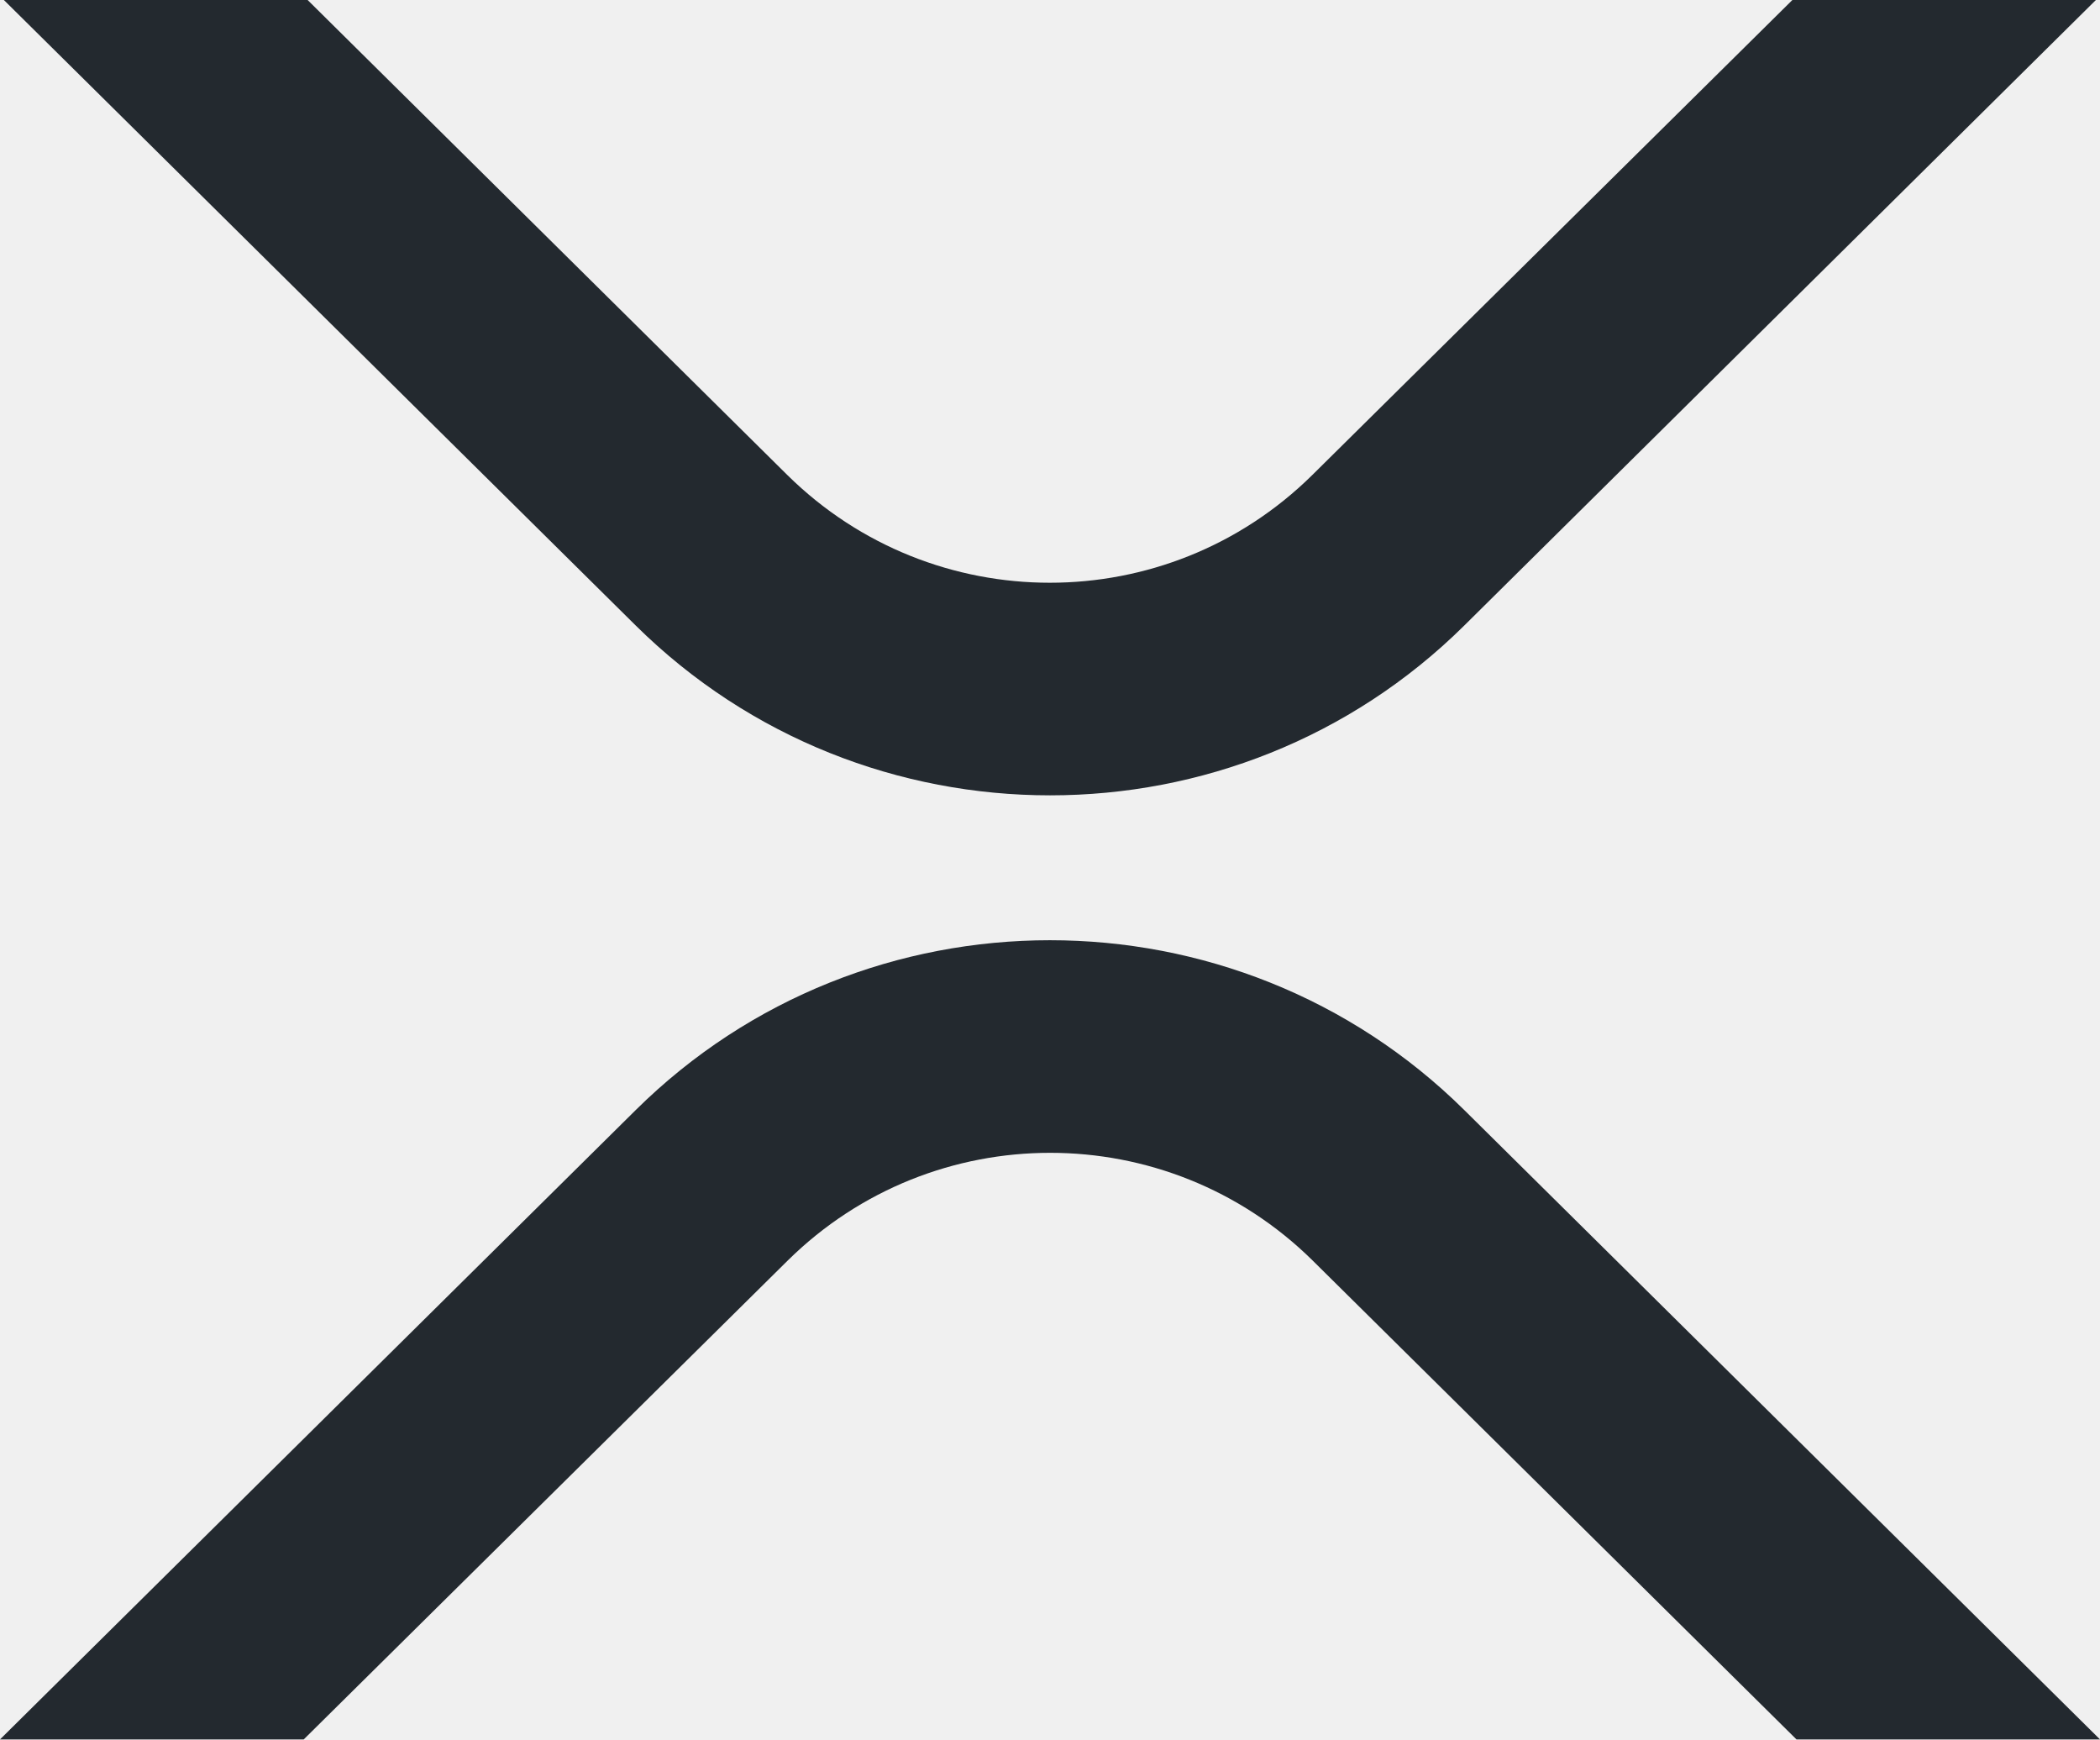
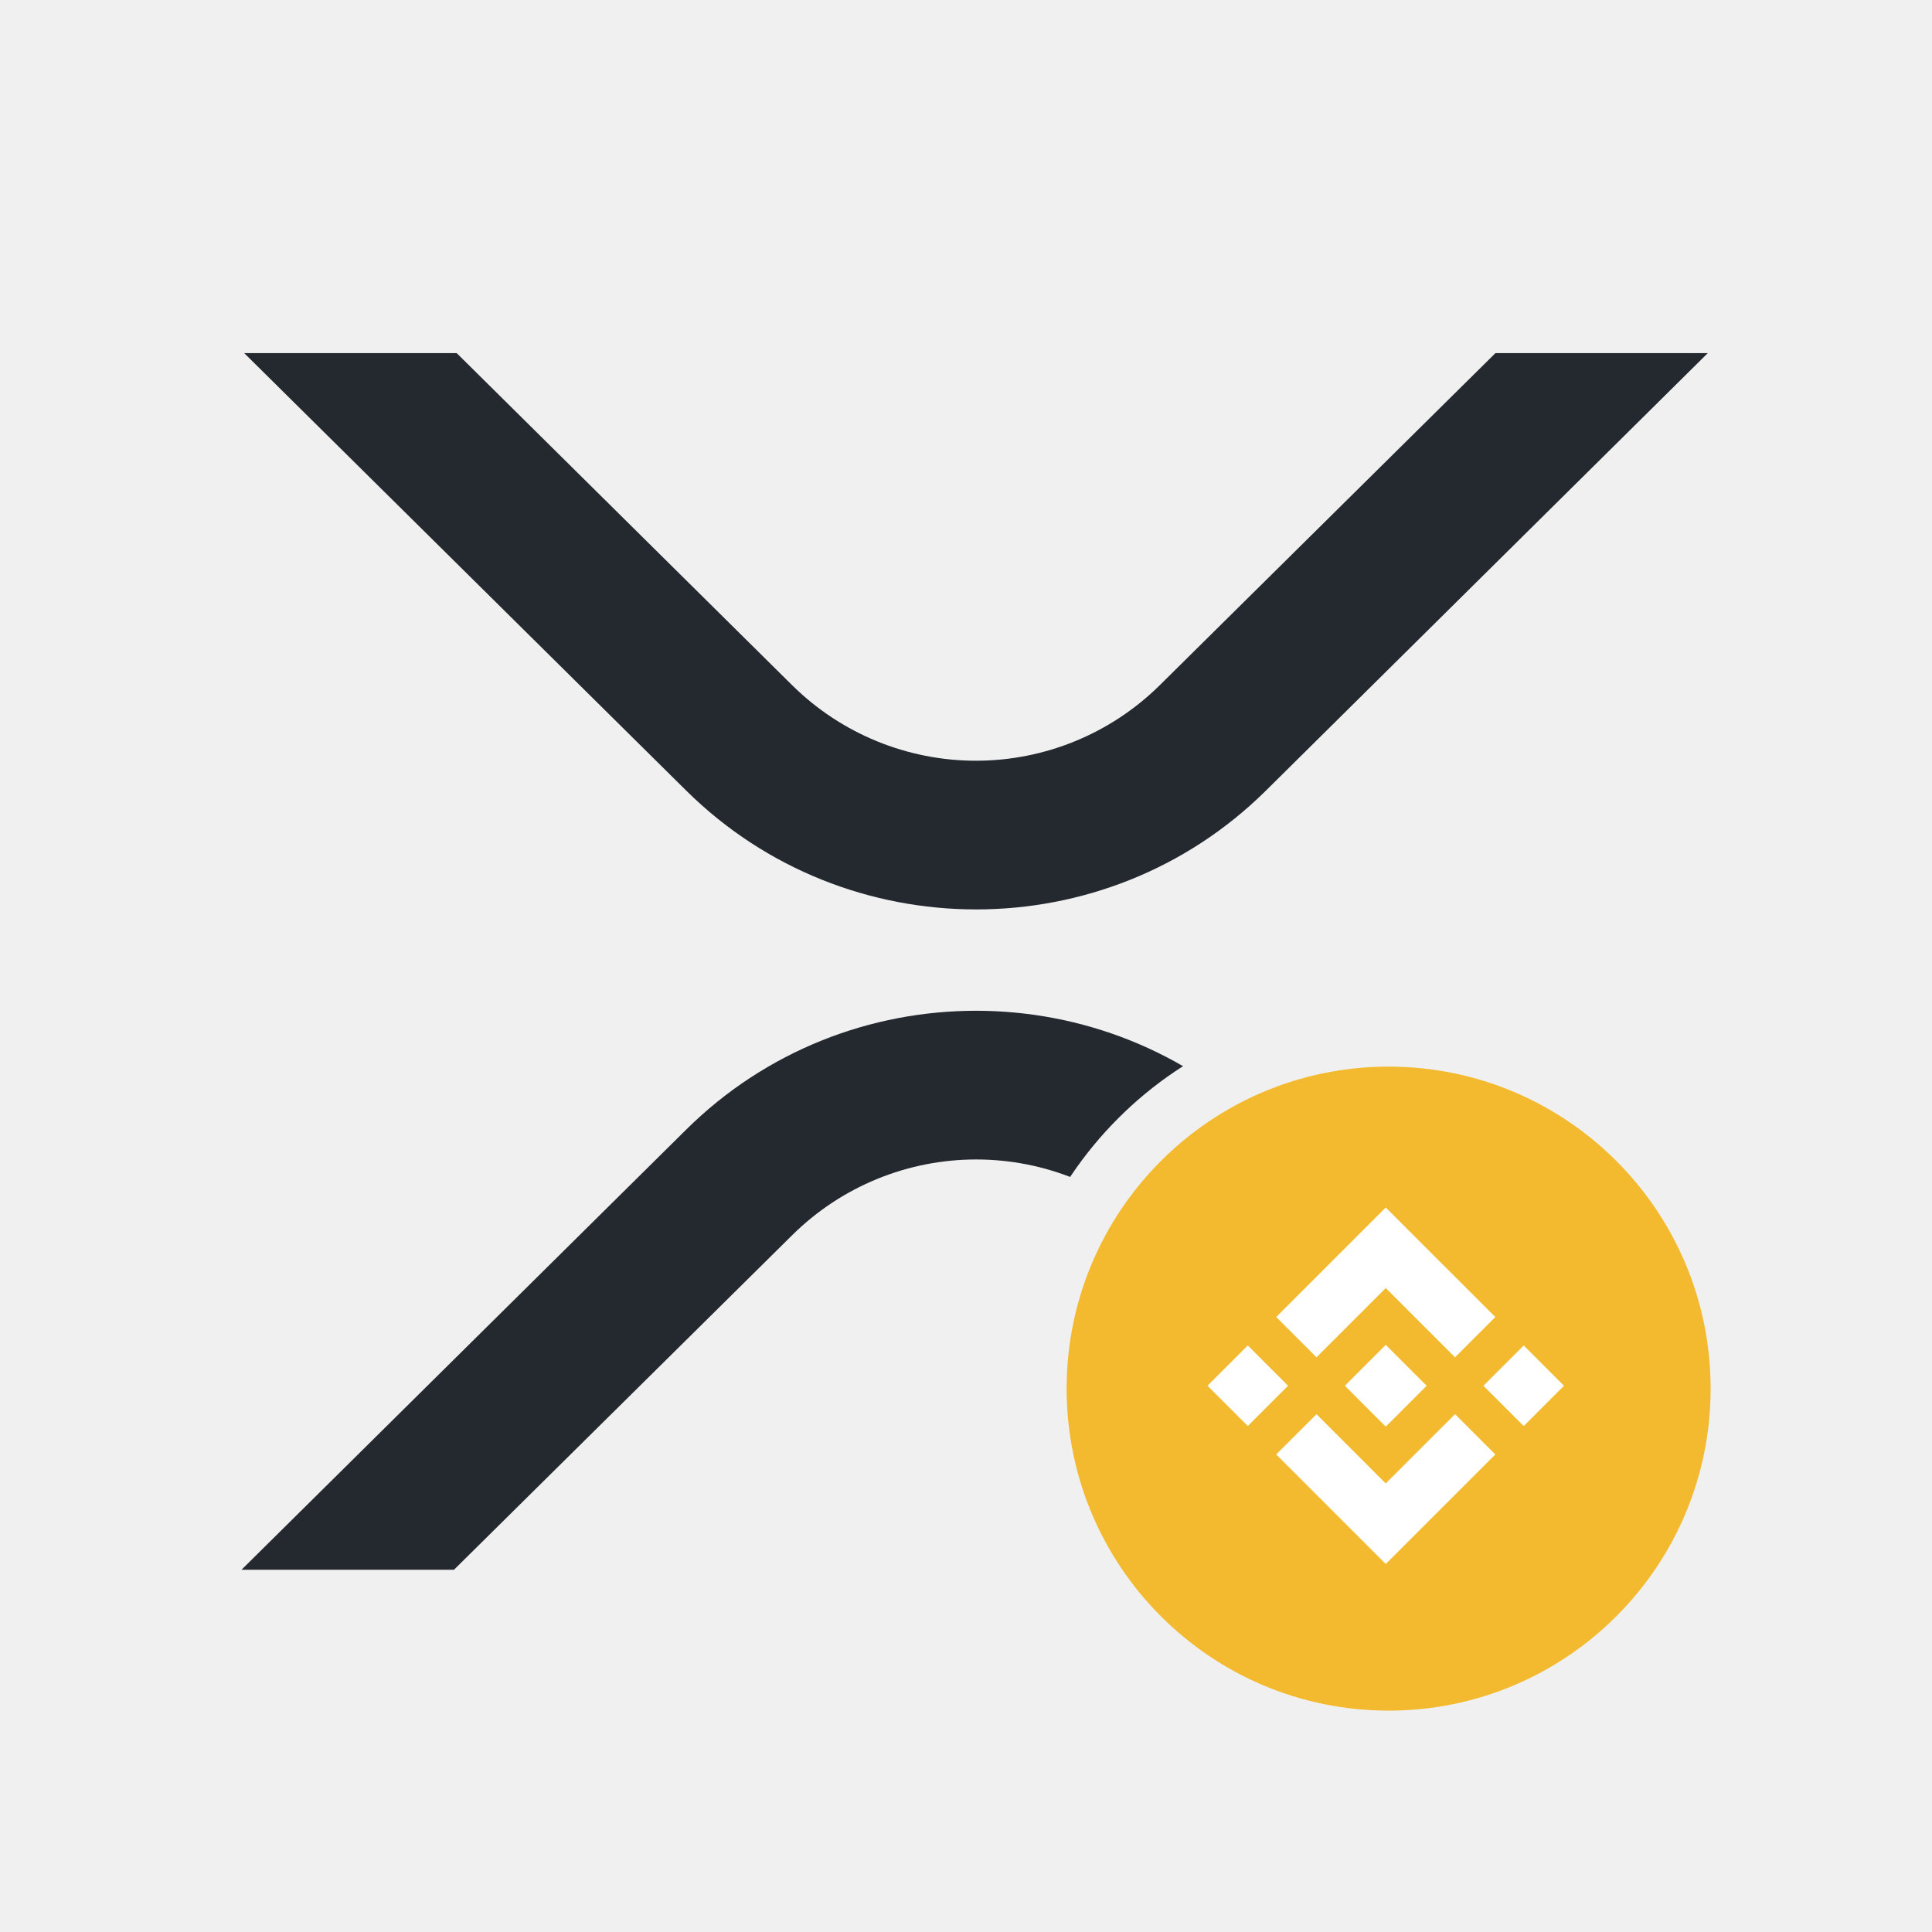
- <svg xmlns="http://www.w3.org/2000/svg" viewBox="0 0 512 424">
+ <svg xmlns="http://www.w3.org/2000/svg" width="96" height="96" viewBox="0 0 96 96" fill="none">
+   <mask id="mask0" mask-type="alpha" maskUnits="userSpaceOnUse" x="0" y="0" width="96" height="96">
+     <path fill-rule="evenodd" clip-rule="evenodd" d="M96 48C96 21.49 74.51 0 48 0C21.49 0 0 21.49 0 48C0 74.51 21.49 96 48 96C74.51 96 96 74.51 96 48ZM69 88C79.493 88 88 79.493 88 69C88 58.507 79.493 50 69 50C58.507 50 50 58.507 50 69C50 79.493 58.507 88 69 88Z" fill="#C4C4C4" />
+   </mask>
+   <g mask="url(#mask0)">
+     <path d="M74.307 17.547H84.858L62.901 39.287C54.95 47.156 42.058 47.156 34.1 39.287L12.135 17.547H22.694L39.376 34.062C41.806 36.457 45.082 37.8 48.494 37.8C51.907 37.8 55.182 36.457 57.613 34.062L74.307 17.547Z" fill="#23292F" />
+     <path d="M22.558 78H12L34.1 56.126C42.051 48.257 54.943 48.257 62.9 56.126L85 78H74.449L57.625 61.351C55.194 58.956 51.919 57.613 48.506 57.613C45.094 57.613 41.818 58.956 39.388 61.351L22.558 78Z" fill="#23292F" />
+   </g>
+   <circle cx="69" cy="69" r="16" fill="#F3BA2F" />
+   <g clip-path="url(#clip0)">
+     <path d="M65.417 67.444L68.857 64.003L72.299 67.445L74.301 65.443L68.857 60L63.415 65.442L65.417 67.444L65.417 67.444ZM60 68.857L62.002 66.855L64.003 68.857L62.002 70.858L60 68.857ZM65.417 70.271L68.857 73.711L72.299 70.269L74.302 72.27L74.301 72.271L68.857 77.714L63.415 72.272L63.413 72.269L65.417 70.27L65.417 70.271ZM73.711 68.858L75.713 66.856L77.714 68.858L75.713 70.86L73.711 68.858Z" fill="white" />
+     <path d="M70.887 68.856H70.888L68.857 66.825L67.356 68.325L67.183 68.498L66.828 68.854L66.825 68.856L66.828 68.859L68.857 70.889L70.888 68.858L70.889 68.857L70.887 68.856" fill="white" />
+   </g>
  <defs>
-     <style>.cls-1{fill:#23292f;}</style>
+     <clipPath id="clip0">
+       <rect width="17.714" height="17.714" fill="white" transform="translate(60 60)" />
+     </clipPath>
  </defs>
-   <g id="Layer_2" data-name="Layer 2">
-     <g id="Layer_1-2" data-name="Layer 1">
-       <path class="cls-1" d="M437,0h74L357,152.48c-55.77,55.19-146.19,55.19-202,0L.94,0H75L192,115.83a91.11,91.11,0,0,0,127.91,0Z" />
-       <path class="cls-1" d="M74.05,424H0L155,270.58c55.77-55.19,146.19-55.19,202,0L512,424H438L320,307.23a91.11,91.11,0,0,0-127.91,0Z" />
-     </g>
-   </g>
</svg>
